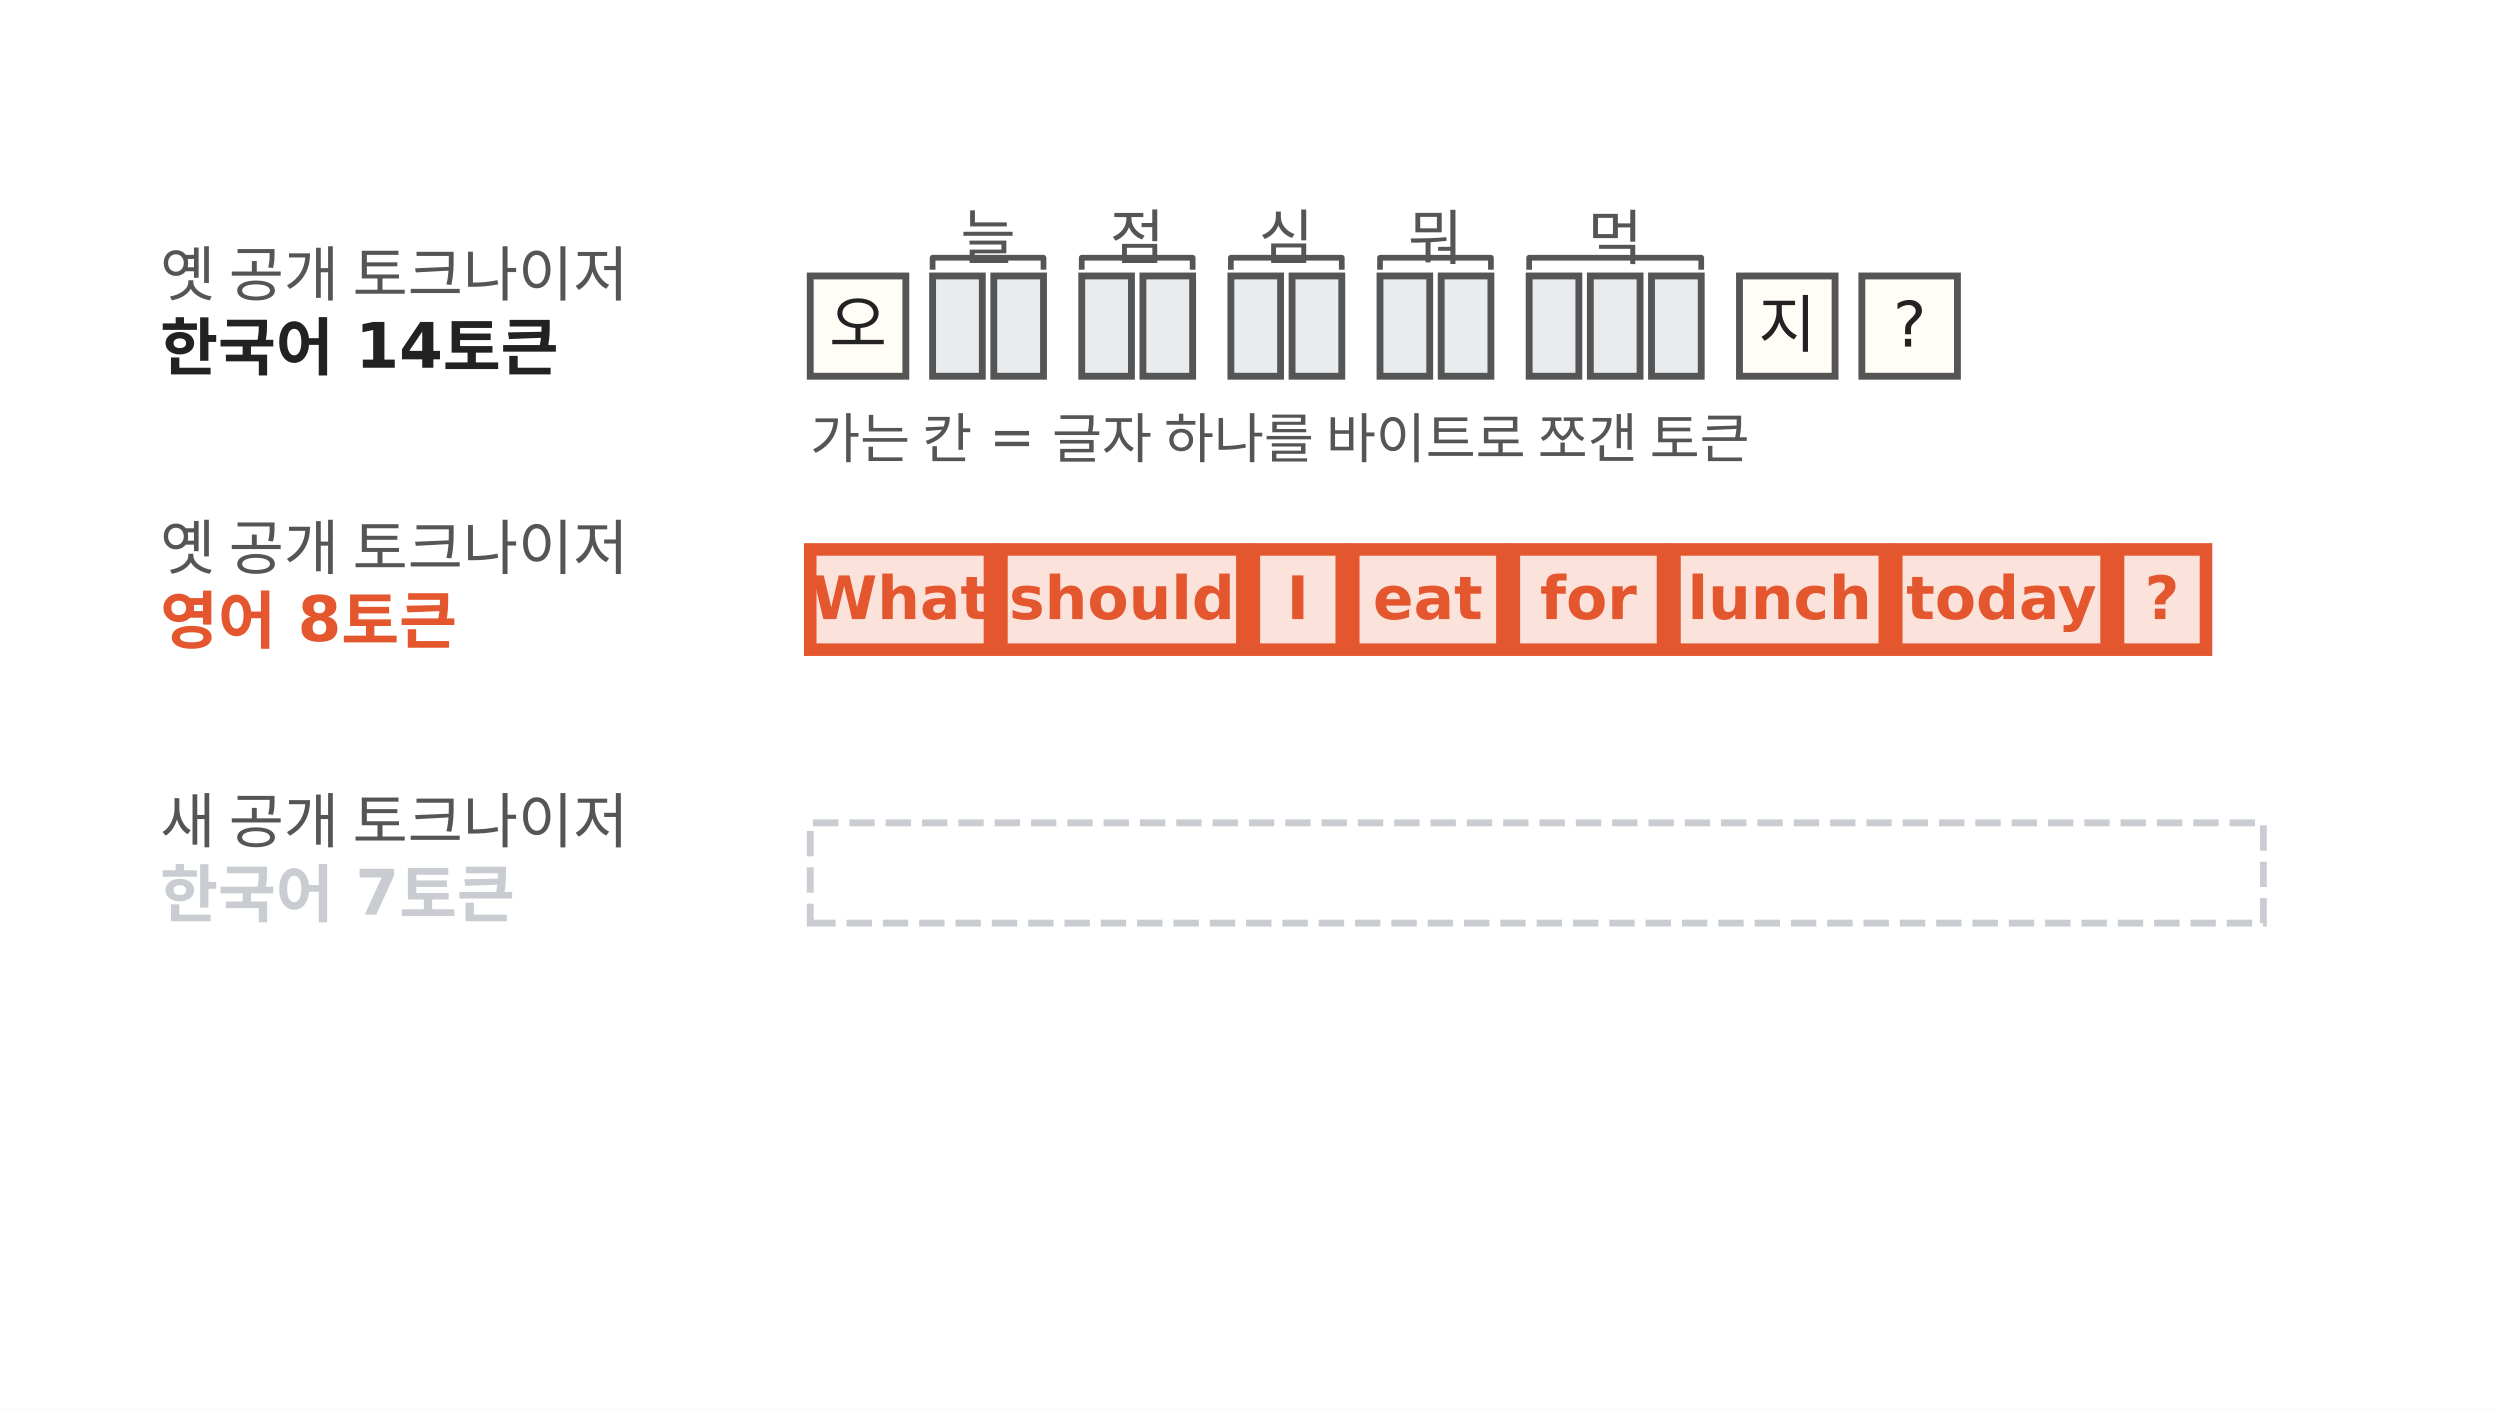
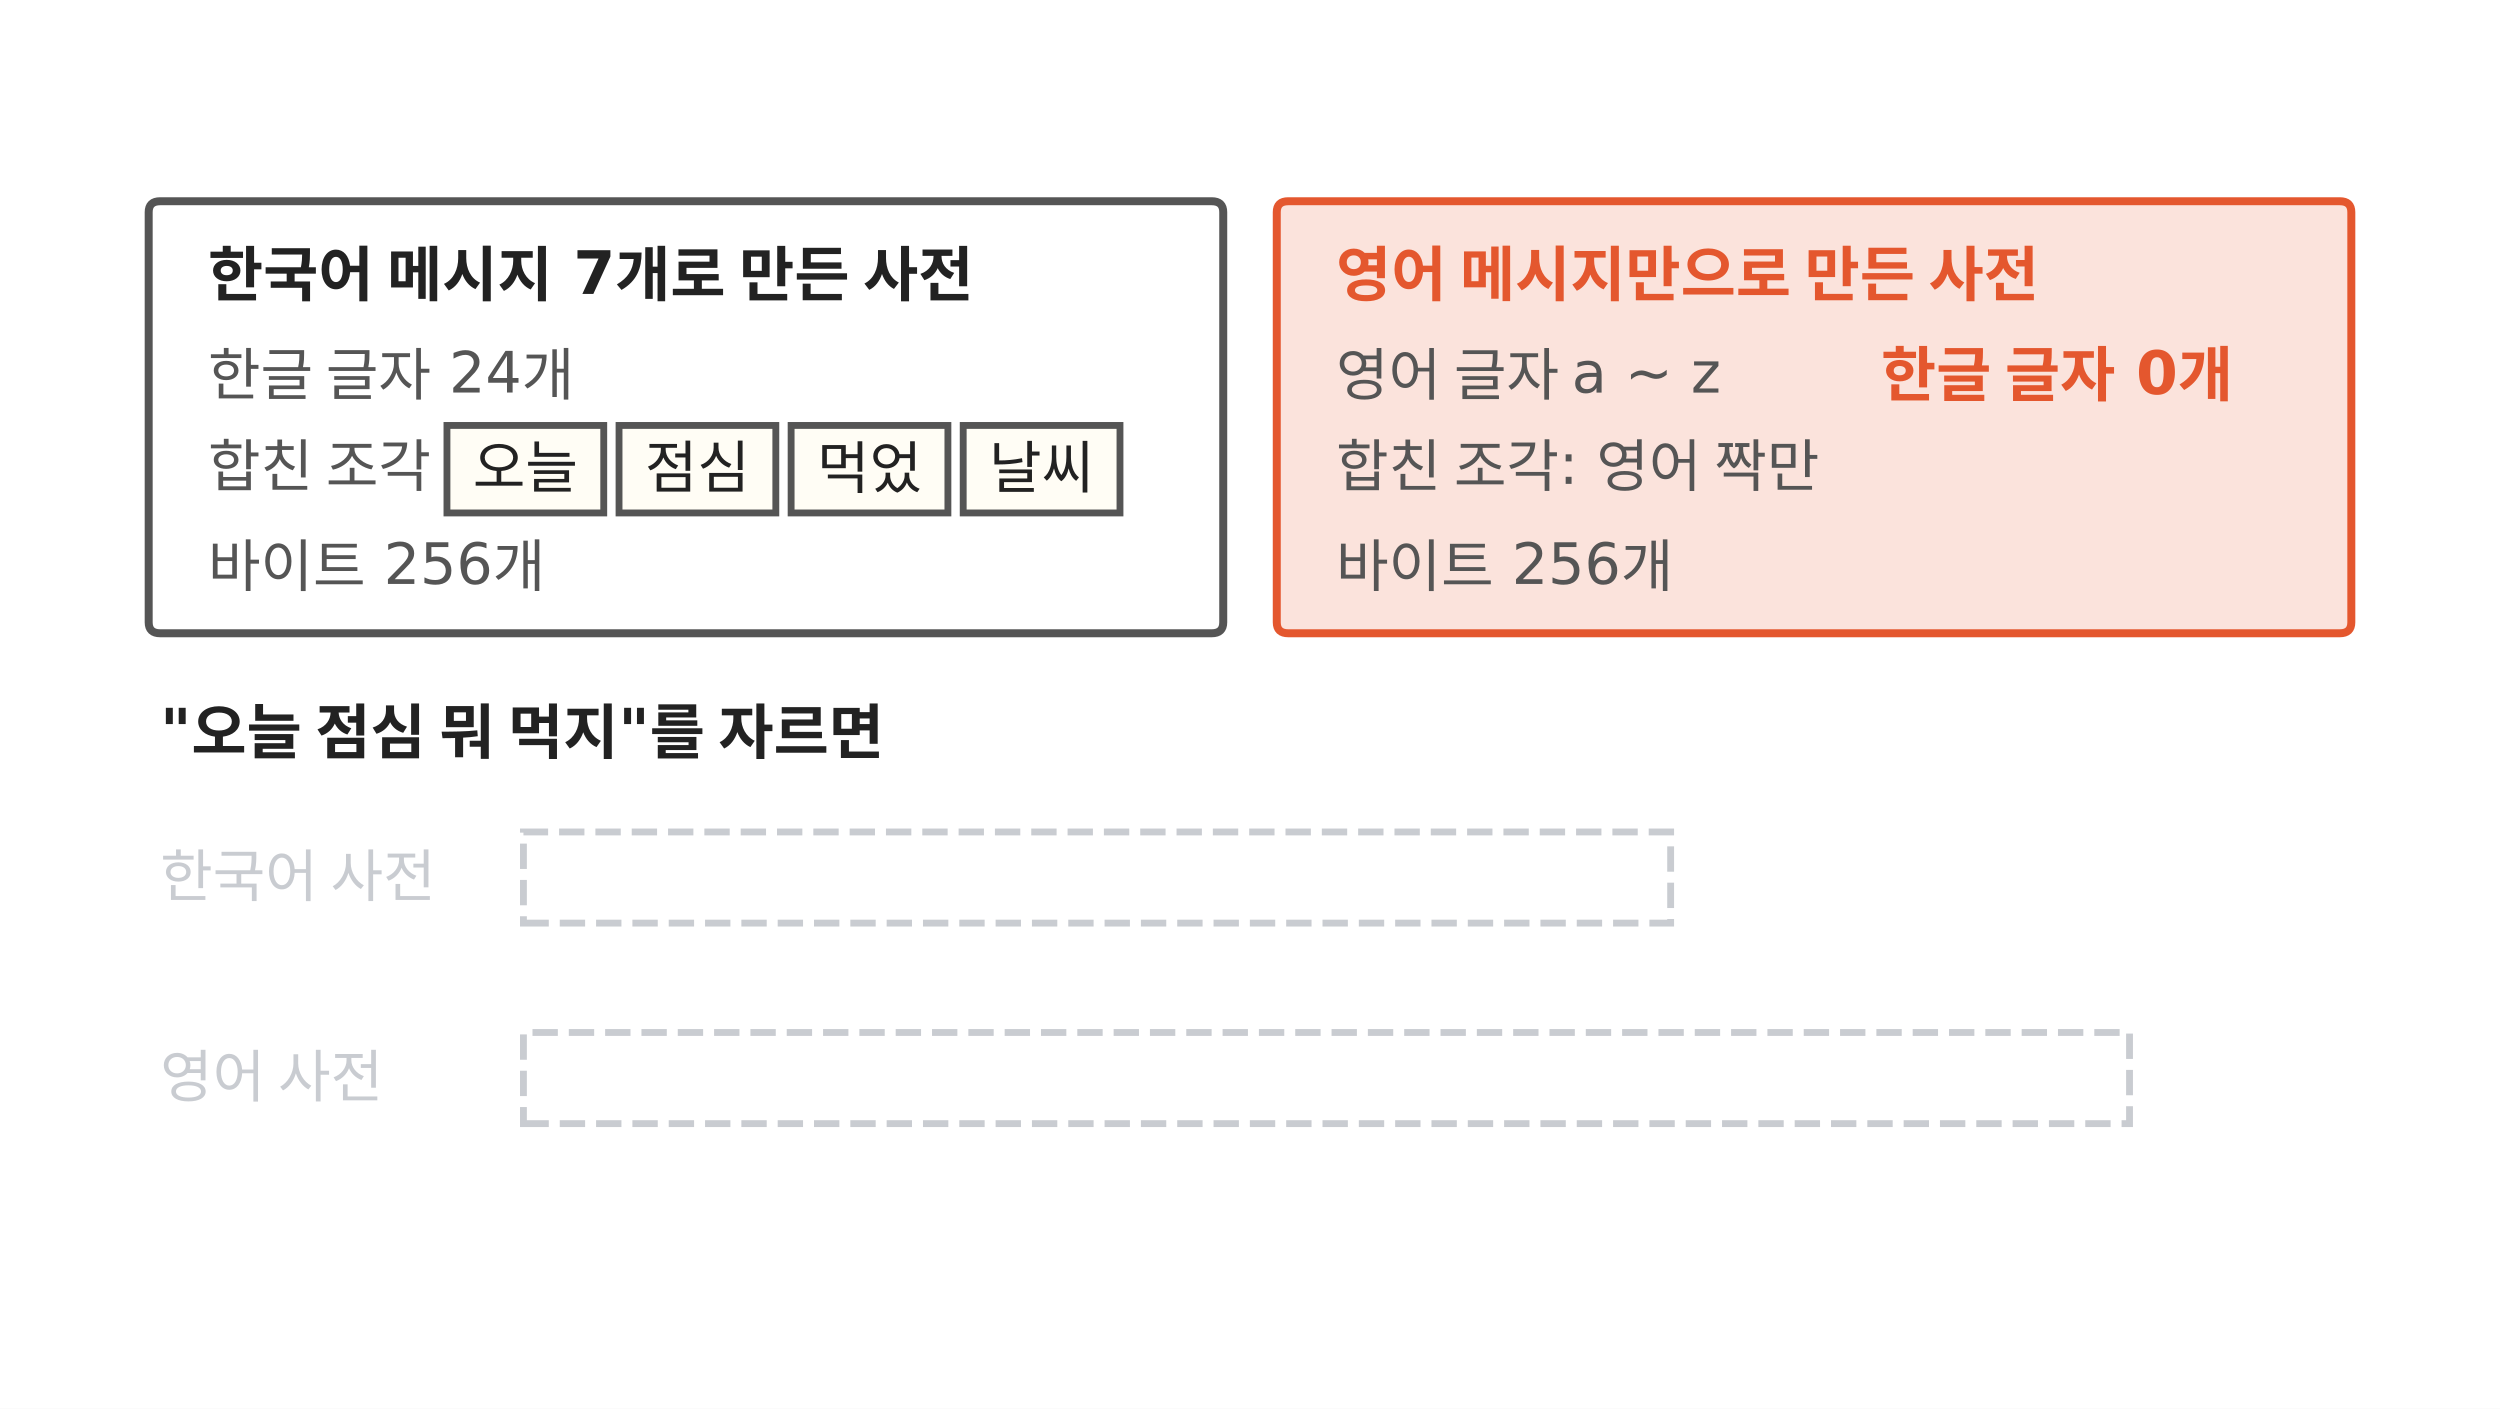
<svg xmlns="http://www.w3.org/2000/svg" width="437.76pt" height="246.672pt" viewBox="0 0 437.76 246.672" version="1.1">
  <defs>
    <style type="text/css">*{stroke-linejoin: round; stroke-linecap: butt}</style>
  </defs>
  <g id="figure_1">
    <g id="patch_1">
      <path d="M 0 246.672  L 437.76 246.672  L 437.76 0  L 0 0  z " style="fill: #ffffff" />
    </g>
    <g id="axes_1">
      <g id="patch_2">
-         <path d="M 18 228.672  L 419.76 228.672  L 419.76 18  L 18 18  L 18 228.672  z " clip-path="url(#pa344bc6db6)" style="fill: none" />
+         <path d="M 18 228.672  L 419.76 228.672  L 419.76 18  L 18 18  L 18 228.672  z " clip-path="url(#pc41a32b419)" style="fill: none" />
      </g>
      <g id="patch_3">
-         <path d="M 141.876 65.88  L 158.616 65.88  L 158.616 48.324  L 141.876 48.324  z " clip-path="url(#pa344bc6db6)" style="fill: #fffdf5; stroke: #555555; stroke-width: 1.2; stroke-linejoin: miter" />
+         <path d="M 28.044 110.887  L 212.184 110.887  Q 214.193 110.887 214.193 108.972  L 214.193 37.152  Q 214.193 35.237 212.184 35.237  L 28.044 35.237  Q 26.035 35.237 26.035 37.152  L 26.035 108.972  Q 26.035 110.887 28.044 110.887  z " clip-path="url(#pc41a32b419)" style="fill: #ffffff; stroke: #555555; stroke-width: 1.4; stroke-linejoin: miter" />
      </g>
      <g id="patch_4">
-         <path d="M 163.303 65.88  L 172.008 65.88  L 172.008 48.324  L 163.303 48.324  z " clip-path="url(#pa344bc6db6)" style="fill: #e9ecef; stroke: #555555; stroke-width: 1.2; stroke-linejoin: miter" />
+         <path d="M 78.264 89.82  L 105.718 89.82  L 105.718 74.498  L 78.264 74.498  z " clip-path="url(#pc41a32b419)" style="fill: #fffdf5; stroke: #555555; stroke-width: 1.2; stroke-linejoin: miter" />
      </g>
      <g id="patch_5">
-         <path d="M 174.017 65.88  L 182.722 65.88  L 182.722 48.324  L 174.017 48.324  z " clip-path="url(#pa344bc6db6)" style="fill: #e9ecef; stroke: #555555; stroke-width: 1.2; stroke-linejoin: miter" />
+         <path d="M 108.396 89.82  L 135.85 89.82  L 135.85 74.498  L 108.396 74.498  z " clip-path="url(#pc41a32b419)" style="fill: #fffdf5; stroke: #555555; stroke-width: 1.2; stroke-linejoin: miter" />
      </g>
      <g id="patch_6">
-         <path d="M 189.418 65.88  L 198.122 65.88  L 198.122 48.324  L 189.418 48.324  z " clip-path="url(#pa344bc6db6)" style="fill: #e9ecef; stroke: #555555; stroke-width: 1.2; stroke-linejoin: miter" />
+         <path d="M 138.528 89.82  L 165.982 89.82  L 165.982 74.498  L 138.528 74.498  z " clip-path="url(#pc41a32b419)" style="fill: #fffdf5; stroke: #555555; stroke-width: 1.2; stroke-linejoin: miter" />
      </g>
      <g id="patch_7">
-         <path d="M 200.131 65.88  L 208.836 65.88  L 208.836 48.324  L 200.131 48.324  z " clip-path="url(#pa344bc6db6)" style="fill: #e9ecef; stroke: #555555; stroke-width: 1.2; stroke-linejoin: miter" />
+         <path d="M 168.66 89.82  L 196.114 89.82  L 196.114 74.498  L 168.66 74.498  z " clip-path="url(#pc41a32b419)" style="fill: #fffdf5; stroke: #555555; stroke-width: 1.2; stroke-linejoin: miter" />
      </g>
      <g id="patch_8">
-         <path d="M 215.532 65.88  L 224.237 65.88  L 224.237 48.324  L 215.532 48.324  z " clip-path="url(#pa344bc6db6)" style="fill: #e9ecef; stroke: #555555; stroke-width: 1.2; stroke-linejoin: miter" />
+         <path d="M 225.576 110.887  L 409.716 110.887  Q 411.725 110.887 411.725 108.972  L 411.725 37.152  Q 411.725 35.237 409.716 35.237  L 225.576 35.237  Q 223.567 35.237 223.567 37.152  L 223.567 108.972  Q 223.567 110.887 225.576 110.887  z " clip-path="url(#pc41a32b419)" style="fill: #fbe3dc; stroke: #e4572e; stroke-width: 1.4; stroke-linejoin: miter" />
      </g>
      <g id="patch_9">
-         <path d="M 226.246 65.88  L 234.95 65.88  L 234.95 48.324  L 226.246 48.324  z " clip-path="url(#pa344bc6db6)" style="fill: #e9ecef; stroke: #555555; stroke-width: 1.2; stroke-linejoin: miter" />
+         <path d="M 91.656 161.64  L 292.536 161.64  L 292.536 145.68  L 91.656 145.68  z " clip-path="url(#pc41a32b419)" style="fill: #ffffff; stroke-dasharray: 4.44,1.92; stroke-dashoffset: 0; stroke: #c9ccd1; stroke-width: 1.2; stroke-linejoin: miter" />
      </g>
      <g id="patch_10">
-         <path d="M 241.646 65.88  L 250.351 65.88  L 250.351 48.324  L 241.646 48.324  z " clip-path="url(#pa344bc6db6)" style="fill: #e9ecef; stroke: #555555; stroke-width: 1.2; stroke-linejoin: miter" />
-       </g>
-       <g id="patch_11">
-         <path d="M 252.36 65.88  L 261.065 65.88  L 261.065 48.324  L 252.36 48.324  z " clip-path="url(#pa344bc6db6)" style="fill: #e9ecef; stroke: #555555; stroke-width: 1.2; stroke-linejoin: miter" />
-       </g>
-       <g id="patch_12">
-         <path d="M 267.761 65.88  L 276.466 65.88  L 276.466 48.324  L 267.761 48.324  z " clip-path="url(#pa344bc6db6)" style="fill: #e9ecef; stroke: #555555; stroke-width: 1.2; stroke-linejoin: miter" />
-       </g>
-       <g id="patch_13">
-         <path d="M 278.474 65.88  L 287.179 65.88  L 287.179 48.324  L 278.474 48.324  z " clip-path="url(#pa344bc6db6)" style="fill: #e9ecef; stroke: #555555; stroke-width: 1.2; stroke-linejoin: miter" />
-       </g>
-       <g id="patch_14">
-         <path d="M 289.188 65.88  L 297.893 65.88  L 297.893 48.324  L 289.188 48.324  z " clip-path="url(#pa344bc6db6)" style="fill: #e9ecef; stroke: #555555; stroke-width: 1.2; stroke-linejoin: miter" />
-       </g>
-       <g id="patch_15">
-         <path d="M 304.589 65.88  L 321.329 65.88  L 321.329 48.324  L 304.589 48.324  z " clip-path="url(#pa344bc6db6)" style="fill: #fffdf5; stroke: #555555; stroke-width: 1.2; stroke-linejoin: miter" />
-       </g>
-       <g id="patch_16">
-         <path d="M 326.016 65.88  L 342.756 65.88  L 342.756 48.324  L 326.016 48.324  z " clip-path="url(#pa344bc6db6)" style="fill: #fffdf5; stroke: #555555; stroke-width: 1.2; stroke-linejoin: miter" />
-       </g>
-       <g id="patch_17">
-         <path d="M 141.876 113.76  L 173.347 113.76  L 173.347 96.204  L 141.876 96.204  z " clip-path="url(#pa344bc6db6)" style="fill: #fbe3dc; stroke: #e4572e; stroke-width: 2.2; stroke-linejoin: miter" />
-       </g>
-       <g id="patch_18">
-         <path d="M 175.356 113.76  L 217.541 113.76  L 217.541 96.204  L 175.356 96.204  z " clip-path="url(#pa344bc6db6)" style="fill: #fbe3dc; stroke: #e4572e; stroke-width: 2.2; stroke-linejoin: miter" />
-       </g>
-       <g id="patch_19">
-         <path d="M 219.55 113.76  L 234.95 113.76  L 234.95 96.204  L 219.55 96.204  z " clip-path="url(#pa344bc6db6)" style="fill: #fbe3dc; stroke: #e4572e; stroke-width: 2.2; stroke-linejoin: miter" />
-       </g>
-       <g id="patch_20">
-         <path d="M 236.959 113.76  L 263.074 113.76  L 263.074 96.204  L 236.959 96.204  z " clip-path="url(#pa344bc6db6)" style="fill: #fbe3dc; stroke: #e4572e; stroke-width: 2.2; stroke-linejoin: miter" />
-       </g>
-       <g id="patch_21">
-         <path d="M 265.082 113.76  L 291.197 113.76  L 291.197 96.204  L 265.082 96.204  z " clip-path="url(#pa344bc6db6)" style="fill: #fbe3dc; stroke: #e4572e; stroke-width: 2.2; stroke-linejoin: miter" />
-       </g>
-       <g id="patch_22">
-         <path d="M 293.206 113.76  L 330.034 113.76  L 330.034 96.204  L 293.206 96.204  z " clip-path="url(#pa344bc6db6)" style="fill: #fbe3dc; stroke: #e4572e; stroke-width: 2.2; stroke-linejoin: miter" />
-       </g>
-       <g id="patch_23">
-         <path d="M 332.042 113.76  L 368.87 113.76  L 368.87 96.204  L 332.042 96.204  z " clip-path="url(#pa344bc6db6)" style="fill: #fbe3dc; stroke: #e4572e; stroke-width: 2.2; stroke-linejoin: miter" />
-       </g>
-       <g id="patch_24">
-         <path d="M 370.879 113.76  L 386.28 113.76  L 386.28 96.204  L 370.879 96.204  z " clip-path="url(#pa344bc6db6)" style="fill: #fbe3dc; stroke: #e4572e; stroke-width: 2.2; stroke-linejoin: miter" />
-       </g>
-       <g id="patch_25">
-         <path d="M 141.876 161.64  L 396.324 161.64  L 396.324 144.084  L 141.876 144.084  z " clip-path="url(#pa344bc6db6)" style="fill: #ffffff; stroke-dasharray: 4.44,1.92; stroke-dashoffset: 0; stroke: #c9ccd1; stroke-width: 1.2; stroke-linejoin: miter" />
-       </g>
-       <g id="line2d_1">
-         <path d="M 163.303 46.728  L 163.303 45.132  L 182.722 45.132  L 182.722 46.728  " clip-path="url(#pa344bc6db6)" style="fill: none; stroke: #555555; stroke-linecap: square" />
-       </g>
-       <g id="line2d_2">
-         <path d="M 189.418 46.728  L 189.418 45.132  L 208.836 45.132  L 208.836 46.728  " clip-path="url(#pa344bc6db6)" style="fill: none; stroke: #555555; stroke-linecap: square" />
-       </g>
-       <g id="line2d_3">
-         <path d="M 215.532 46.728  L 215.532 45.132  L 234.95 45.132  L 234.95 46.728  " clip-path="url(#pa344bc6db6)" style="fill: none; stroke: #555555; stroke-linecap: square" />
-       </g>
-       <g id="line2d_4">
-         <path d="M 241.646 46.728  L 241.646 45.132  L 261.065 45.132  L 261.065 46.728  " clip-path="url(#pa344bc6db6)" style="fill: none; stroke: #555555; stroke-linecap: square" />
-       </g>
-       <g id="line2d_5">
-         <path d="M 267.761 46.728  L 267.761 45.132  L 297.893 45.132  L 297.893 46.728  " clip-path="url(#pa344bc6db6)" style="fill: none; stroke: #555555; stroke-linecap: square" />
+         <path d="M 91.656 196.752  L 372.888 196.752  L 372.888 180.792  L 91.656 180.792  z " clip-path="url(#pc41a32b419)" style="fill: #ffffff; stroke-dasharray: 4.44,1.92; stroke-dashoffset: 0; stroke: #c9ccd1; stroke-width: 1.2; stroke-linejoin: miter" />
      </g>
      <g id="text_1">
-         <text style="fill: #555555; font: 10.5px 'Apple SD Gothic Neo', 'Noto Sans KR', 'Malgun Gothic', 'DejaVu Sans', 'Bitstream Vera Sans', 'Computer Modern Sans Serif', 'Lucida Grande', 'Verdana', 'Geneva', 'Lucid', 'Arial', 'Helvetica', 'Avant Garde', sans-serif; text-anchor: start" x="28.044" y="51.811" transform="rotate(-0 28.044 51.81115)">옛 공개 토크나이저</text>
+         <text style="fill: #222222; font: 700 10.5px 'Apple SD Gothic Neo', 'Noto Sans KR', 'Malgun Gothic', 'DejaVu Sans', 'Bitstream Vera Sans', 'Computer Modern Sans Serif', 'Lucida Grande', 'Verdana', 'Geneva', 'Lucid', 'Arial', 'Helvetica', 'Avant Garde', sans-serif; text-anchor: start" x="36.414" y="51.832" transform="rotate(-0 36.414 51.83166)">한국어 메시지 7개로 만든 사전</text>
      </g>
      <g id="text_2">
-         <text style="fill: #222222; font: 700 11px 'Apple SD Gothic Neo', 'Noto Sans KR', 'Malgun Gothic', 'DejaVu Sans', 'Bitstream Vera Sans', 'Computer Modern Sans Serif', 'Lucida Grande', 'Verdana', 'Geneva', 'Lucid', 'Arial', 'Helvetica', 'Avant Garde', sans-serif; text-anchor: start" x="28.044" y="64.767" transform="rotate(-0 28.044 64.76669)">한국어 14토큰</text>
+         <text style="fill: #555555; font: 10px 'Apple SD Gothic Neo', 'Noto Sans KR', 'Malgun Gothic', 'DejaVu Sans', 'Bitstream Vera Sans', 'Computer Modern Sans Serif', 'Lucida Grande', 'Verdana', 'Geneva', 'Lucid', 'Arial', 'Helvetica', 'Avant Garde', sans-serif; text-anchor: start" x="36.414" y="69.191" transform="rotate(-0 36.414 69.19094)">한글 글자 24개</text>
      </g>
      <g id="text_3">
-         <text style="fill: #222222; font: 11px 'Apple SD Gothic Neo', 'Noto Sans KR', 'Malgun Gothic', 'DejaVu Sans', 'Bitstream Vera Sans', 'Computer Modern Sans Serif', 'Lucida Grande', 'Verdana', 'Geneva', 'Lucid', 'Arial', 'Helvetica', 'Avant Garde', sans-serif; text-anchor: middle" x="150.246" y="60.688" transform="rotate(-0 150.246 60.68817)">오</text>
+         <text style="fill: #555555; font: 10px 'Apple SD Gothic Neo', 'Noto Sans KR', 'Malgun Gothic', 'DejaVu Sans', 'Bitstream Vera Sans', 'Computer Modern Sans Serif', 'Lucida Grande', 'Verdana', 'Geneva', 'Lucid', 'Arial', 'Helvetica', 'Avant Garde', sans-serif; text-anchor: start" x="36.414" y="85.181" transform="rotate(-0 36.414 85.18063)">합친 조각</text>
      </g>
      <g id="text_4">
-         <text style="fill: #555555; font: 10.5px 'Apple SD Gothic Neo', 'Noto Sans KR', 'Malgun Gothic', 'DejaVu Sans', 'Bitstream Vera Sans', 'Computer Modern Sans Serif', 'Lucida Grande', 'Verdana', 'Geneva', 'Lucid', 'Arial', 'Helvetica', 'Avant Garde', sans-serif; text-anchor: middle" x="173.012" y="45.363" transform="rotate(-0 173.0124 45.36316)">늘</text>
+         <text style="fill: #222222; font: 10px 'Apple SD Gothic Neo', 'Noto Sans KR', 'Malgun Gothic', 'DejaVu Sans', 'Bitstream Vera Sans', 'Computer Modern Sans Serif', 'Lucida Grande', 'Verdana', 'Geneva', 'Lucid', 'Arial', 'Helvetica', 'Avant Garde', sans-serif; text-anchor: middle" x="91.991" y="85.419" transform="rotate(-0 91.9908 85.41936)">오늘</text>
      </g>
      <g id="text_5">
-         <text style="fill: #555555; font: 10.5px 'Apple SD Gothic Neo', 'Noto Sans KR', 'Malgun Gothic', 'DejaVu Sans', 'Bitstream Vera Sans', 'Computer Modern Sans Serif', 'Lucida Grande', 'Verdana', 'Geneva', 'Lucid', 'Arial', 'Helvetica', 'Avant Garde', sans-serif; text-anchor: middle" x="199.127" y="45.363" transform="rotate(-0 199.1268 45.36316)">점</text>
+         <text style="fill: #222222; font: 10px 'Apple SD Gothic Neo', 'Noto Sans KR', 'Malgun Gothic', 'DejaVu Sans', 'Bitstream Vera Sans', 'Computer Modern Sans Serif', 'Lucida Grande', 'Verdana', 'Geneva', 'Lucid', 'Arial', 'Helvetica', 'Avant Garde', sans-serif; text-anchor: middle" x="122.123" y="85.419" transform="rotate(-0 122.1228 85.41936)">점심</text>
      </g>
      <g id="text_6">
-         <text style="fill: #555555; font: 10.5px 'Apple SD Gothic Neo', 'Noto Sans KR', 'Malgun Gothic', 'DejaVu Sans', 'Bitstream Vera Sans', 'Computer Modern Sans Serif', 'Lucida Grande', 'Verdana', 'Geneva', 'Lucid', 'Arial', 'Helvetica', 'Avant Garde', sans-serif; text-anchor: middle" x="225.241" y="45.363" transform="rotate(-0 225.2412 45.36316)">심</text>
+         <text style="fill: #222222; font: 10px 'Apple SD Gothic Neo', 'Noto Sans KR', 'Malgun Gothic', 'DejaVu Sans', 'Bitstream Vera Sans', 'Computer Modern Sans Serif', 'Lucida Grande', 'Verdana', 'Geneva', 'Lucid', 'Arial', 'Helvetica', 'Avant Garde', sans-serif; text-anchor: middle" x="152.255" y="85.535" transform="rotate(-0 152.2548 85.53498)">먹었</text>
      </g>
      <g id="text_7">
-         <text style="fill: #555555; font: 10.5px 'Apple SD Gothic Neo', 'Noto Sans KR', 'Malgun Gothic', 'DejaVu Sans', 'Bitstream Vera Sans', 'Computer Modern Sans Serif', 'Lucida Grande', 'Verdana', 'Geneva', 'Lucid', 'Arial', 'Helvetica', 'Avant Garde', sans-serif; text-anchor: middle" x="251.356" y="45.416" transform="rotate(-0 251.3556 45.41648)">뭐</text>
+         <text style="fill: #222222; font: 10px 'Apple SD Gothic Neo', 'Noto Sans KR', 'Malgun Gothic', 'DejaVu Sans', 'Bitstream Vera Sans', 'Computer Modern Sans Serif', 'Lucida Grande', 'Verdana', 'Geneva', 'Lucid', 'Arial', 'Helvetica', 'Avant Garde', sans-serif; text-anchor: middle" x="182.387" y="85.47" transform="rotate(-0 182.3868 85.47014)">날씨</text>
      </g>
      <g id="text_8">
-         <text style="fill: #555555; font: 10.5px 'Apple SD Gothic Neo', 'Noto Sans KR', 'Malgun Gothic', 'DejaVu Sans', 'Bitstream Vera Sans', 'Computer Modern Sans Serif', 'Lucida Grande', 'Verdana', 'Geneva', 'Lucid', 'Arial', 'Helvetica', 'Avant Garde', sans-serif; text-anchor: middle" x="282.827" y="45.416" transform="rotate(-0 282.8268 45.41648)">먹</text>
+         <text style="fill: #555555; font: 10px 'Apple SD Gothic Neo', 'Noto Sans KR', 'Malgun Gothic', 'DejaVu Sans', 'Bitstream Vera Sans', 'Computer Modern Sans Serif', 'Lucida Grande', 'Verdana', 'Geneva', 'Lucid', 'Arial', 'Helvetica', 'Avant Garde', sans-serif; text-anchor: start" x="36.414" y="102.707" transform="rotate(-0 36.414 102.7069)">바이트 256개</text>
      </g>
      <g id="text_9">
-         <text style="fill: #222222; font: 11px 'Apple SD Gothic Neo', 'Noto Sans KR', 'Malgun Gothic', 'DejaVu Sans', 'Bitstream Vera Sans', 'Computer Modern Sans Serif', 'Lucida Grande', 'Verdana', 'Geneva', 'Lucid', 'Arial', 'Helvetica', 'Avant Garde', sans-serif; text-anchor: middle" x="312.959" y="60.744" transform="rotate(-0 312.9588 60.74403)">지</text>
+         <text style="fill: #e4572e; font: 700 10.5px 'Apple SD Gothic Neo', 'Noto Sans KR', 'Malgun Gothic', 'DejaVu Sans', 'Bitstream Vera Sans', 'Computer Modern Sans Serif', 'Lucida Grande', 'Verdana', 'Geneva', 'Lucid', 'Arial', 'Helvetica', 'Avant Garde', sans-serif; text-anchor: start" x="233.946" y="51.811" transform="rotate(-0 233.946 51.81115)">영어 메시지만으로 만든 사전</text>
      </g>
      <g id="text_10">
-         <text style="fill: #222222; font: 11px 'Apple SD Gothic Neo', 'Noto Sans KR', 'Malgun Gothic', 'DejaVu Sans', 'Bitstream Vera Sans', 'Computer Modern Sans Serif', 'Lucida Grande', 'Verdana', 'Geneva', 'Lucid', 'Arial', 'Helvetica', 'Avant Garde', sans-serif; text-anchor: middle" x="334.386" y="60.688" transform="rotate(-0 334.386 60.68817)">?</text>
+         <text style="fill: #555555; font: 10px 'Apple SD Gothic Neo', 'Noto Sans KR', 'Malgun Gothic', 'DejaVu Sans', 'Bitstream Vera Sans', 'Computer Modern Sans Serif', 'Lucida Grande', 'Verdana', 'Geneva', 'Lucid', 'Arial', 'Helvetica', 'Avant Garde', sans-serif; text-anchor: start" x="233.946" y="69.201" transform="rotate(-0 233.946 69.20109)">영어 글자 a ~ z</text>
      </g>
      <g id="text_11">
-         <text style="fill: #555555; font: 9.5px 'Apple SD Gothic Neo', 'Noto Sans KR', 'Malgun Gothic', 'DejaVu Sans', 'Bitstream Vera Sans', 'Computer Modern Sans Serif', 'Lucida Grande', 'Verdana', 'Geneva', 'Lucid', 'Arial', 'Helvetica', 'Avant Garde', sans-serif; text-anchor: start" x="141.876" y="80.197" transform="rotate(-0 141.876 80.19739)">가는 칸 = 글자 하나를 바이트로 쪼갠 토큰</text>
+         <text style="fill: #555555; font: 10px 'Apple SD Gothic Neo', 'Noto Sans KR', 'Malgun Gothic', 'DejaVu Sans', 'Bitstream Vera Sans', 'Computer Modern Sans Serif', 'Lucida Grande', 'Verdana', 'Geneva', 'Lucid', 'Arial', 'Helvetica', 'Avant Garde', sans-serif; text-anchor: start" x="233.946" y="85.181" transform="rotate(-0 233.946 85.18063)">합친 조각: 영어 짝만</text>
      </g>
      <g id="text_12">
-         <text style="fill: #555555; font: 10.5px 'Apple SD Gothic Neo', 'Noto Sans KR', 'Malgun Gothic', 'DejaVu Sans', 'Bitstream Vera Sans', 'Computer Modern Sans Serif', 'Lucida Grande', 'Verdana', 'Geneva', 'Lucid', 'Arial', 'Helvetica', 'Avant Garde', sans-serif; text-anchor: start" x="28.044" y="99.691" transform="rotate(-0 28.044 99.69115)">옛 공개 토크나이저</text>
+         <text style="fill: #555555; font: 10px 'Apple SD Gothic Neo', 'Noto Sans KR', 'Malgun Gothic', 'DejaVu Sans', 'Bitstream Vera Sans', 'Computer Modern Sans Serif', 'Lucida Grande', 'Verdana', 'Geneva', 'Lucid', 'Arial', 'Helvetica', 'Avant Garde', sans-serif; text-anchor: start" x="233.946" y="102.707" transform="rotate(-0 233.946 102.7069)">바이트 256개</text>
      </g>
      <g id="text_13">
-         <text style="fill: #e4572e; font: 700 11px 'Apple SD Gothic Neo', 'Noto Sans KR', 'Malgun Gothic', 'DejaVu Sans', 'Bitstream Vera Sans', 'Computer Modern Sans Serif', 'Lucida Grande', 'Verdana', 'Geneva', 'Lucid', 'Arial', 'Helvetica', 'Avant Garde', sans-serif; text-anchor: start" x="28.044" y="112.625" transform="rotate(-0 28.044 112.6252)">영어 8토큰</text>
+         <text style="fill: #e4572e; font: 700 10.5px 'Apple SD Gothic Neo', 'Noto Sans KR', 'Malgun Gothic', 'DejaVu Sans', 'Bitstream Vera Sans', 'Computer Modern Sans Serif', 'Lucida Grande', 'Verdana', 'Geneva', 'Lucid', 'Arial', 'Helvetica', 'Avant Garde', sans-serif; text-anchor: start" x="329.364" y="69.356" transform="rotate(-0 329.364 69.35648)">한글 글자 0개</text>
      </g>
      <g id="text_14">
-         <text style="fill: #e4572e; font: 700 10.5px 'Apple SD Gothic Neo', 'Noto Sans KR', 'Malgun Gothic', 'DejaVu Sans', 'Bitstream Vera Sans', 'Computer Modern Sans Serif', 'Lucida Grande', 'Verdana', 'Geneva', 'Lucid', 'Arial', 'Helvetica', 'Avant Garde', sans-serif; text-anchor: middle" x="157.612" y="108.405" transform="rotate(-0 157.6116 108.4052)">What</text>
+         <text style="fill: #222222; font: 700 10.5px 'Apple SD Gothic Neo', 'Noto Sans KR', 'Malgun Gothic', 'DejaVu Sans', 'Bitstream Vera Sans', 'Computer Modern Sans Serif', 'Lucida Grande', 'Verdana', 'Geneva', 'Lucid', 'Arial', 'Helvetica', 'Avant Garde', sans-serif; text-anchor: start" x="28.044" y="131.6" transform="rotate(-0 28.044 131.6005)">"오늘 점심 뭐 먹지"를 자르면</text>
      </g>
      <g id="text_15">
-         <text style="fill: #e4572e; font: 700 10.5px 'Apple SD Gothic Neo', 'Noto Sans KR', 'Malgun Gothic', 'DejaVu Sans', 'Bitstream Vera Sans', 'Computer Modern Sans Serif', 'Lucida Grande', 'Verdana', 'Geneva', 'Lucid', 'Arial', 'Helvetica', 'Avant Garde', sans-serif; text-anchor: middle" x="196.448" y="108.405" transform="rotate(-0 196.4484 108.4052)">should</text>
+         <text style="fill: #c9ccd1; font: 10px 'Apple SD Gothic Neo', 'Noto Sans KR', 'Malgun Gothic', 'DejaVu Sans', 'Bitstream Vera Sans', 'Computer Modern Sans Serif', 'Lucida Grande', 'Verdana', 'Geneva', 'Lucid', 'Arial', 'Helvetica', 'Avant Garde', sans-serif; text-anchor: start" x="28.044" y="157.001" transform="rotate(-0 28.044 157.0006)">한국어 사전</text>
      </g>
      <g id="text_16">
-         <text style="fill: #e4572e; font: 700 10.5px 'Apple SD Gothic Neo', 'Noto Sans KR', 'Malgun Gothic', 'DejaVu Sans', 'Bitstream Vera Sans', 'Computer Modern Sans Serif', 'Lucida Grande', 'Verdana', 'Geneva', 'Lucid', 'Arial', 'Helvetica', 'Avant Garde', sans-serif; text-anchor: middle" x="227.25" y="108.405" transform="rotate(-0 227.25 108.4052)">I</text>
-       </g>
-       <g id="text_17">
-         <text style="fill: #e4572e; font: 700 10.5px 'Apple SD Gothic Neo', 'Noto Sans KR', 'Malgun Gothic', 'DejaVu Sans', 'Bitstream Vera Sans', 'Computer Modern Sans Serif', 'Lucida Grande', 'Verdana', 'Geneva', 'Lucid', 'Arial', 'Helvetica', 'Avant Garde', sans-serif; text-anchor: middle" x="250.016" y="108.405" transform="rotate(-0 250.0164 108.4052)">eat</text>
-       </g>
-       <g id="text_18">
-         <text style="fill: #e4572e; font: 700 10.5px 'Apple SD Gothic Neo', 'Noto Sans KR', 'Malgun Gothic', 'DejaVu Sans', 'Bitstream Vera Sans', 'Computer Modern Sans Serif', 'Lucida Grande', 'Verdana', 'Geneva', 'Lucid', 'Arial', 'Helvetica', 'Avant Garde', sans-serif; text-anchor: middle" x="278.14" y="108.405" transform="rotate(-0 278.1396 108.4052)">for</text>
-       </g>
-       <g id="text_19">
-         <text style="fill: #e4572e; font: 700 10.5px 'Apple SD Gothic Neo', 'Noto Sans KR', 'Malgun Gothic', 'DejaVu Sans', 'Bitstream Vera Sans', 'Computer Modern Sans Serif', 'Lucida Grande', 'Verdana', 'Geneva', 'Lucid', 'Arial', 'Helvetica', 'Avant Garde', sans-serif; text-anchor: middle" x="311.62" y="108.405" transform="rotate(-0 311.6196 108.4052)">lunch</text>
-       </g>
-       <g id="text_20">
-         <text style="fill: #e4572e; font: 700 10.5px 'Apple SD Gothic Neo', 'Noto Sans KR', 'Malgun Gothic', 'DejaVu Sans', 'Bitstream Vera Sans', 'Computer Modern Sans Serif', 'Lucida Grande', 'Verdana', 'Geneva', 'Lucid', 'Arial', 'Helvetica', 'Avant Garde', sans-serif; text-anchor: middle" x="350.456" y="108.399" transform="rotate(-0 350.4564 108.3994)">today</text>
-       </g>
-       <g id="text_21">
-         <text style="fill: #e4572e; font: 700 10.5px 'Apple SD Gothic Neo', 'Noto Sans KR', 'Malgun Gothic', 'DejaVu Sans', 'Bitstream Vera Sans', 'Computer Modern Sans Serif', 'Lucida Grande', 'Verdana', 'Geneva', 'Lucid', 'Arial', 'Helvetica', 'Avant Garde', sans-serif; text-anchor: middle" x="378.58" y="108.405" transform="rotate(-0 378.5796 108.4052)">?</text>
-       </g>
-       <g id="text_22">
-         <text style="fill: #555555; font: 10.5px 'Apple SD Gothic Neo', 'Noto Sans KR', 'Malgun Gothic', 'DejaVu Sans', 'Bitstream Vera Sans', 'Computer Modern Sans Serif', 'Lucida Grande', 'Verdana', 'Geneva', 'Lucid', 'Arial', 'Helvetica', 'Avant Garde', sans-serif; text-anchor: start" x="28.044" y="147.56" transform="rotate(-0 28.044 147.5605)">새 공개 토크나이저</text>
-       </g>
-       <g id="text_23">
-         <text style="fill: #c9ccd1; font: 700 11px 'Apple SD Gothic Neo', 'Noto Sans KR', 'Malgun Gothic', 'DejaVu Sans', 'Bitstream Vera Sans', 'Computer Modern Sans Serif', 'Lucida Grande', 'Verdana', 'Geneva', 'Lucid', 'Arial', 'Helvetica', 'Avant Garde', sans-serif; text-anchor: start" x="28.044" y="160.527" transform="rotate(-0 28.044 160.5267)">한국어 7토큰</text>
+         <text style="fill: #c9ccd1; font: 10px 'Apple SD Gothic Neo', 'Noto Sans KR', 'Malgun Gothic', 'DejaVu Sans', 'Bitstream Vera Sans', 'Computer Modern Sans Serif', 'Lucida Grande', 'Verdana', 'Geneva', 'Lucid', 'Arial', 'Helvetica', 'Avant Garde', sans-serif; text-anchor: start" x="28.044" y="192.093" transform="rotate(-0 28.044 192.0931)">영어 사전</text>
      </g>
    </g>
  </g>
  <defs>
-     <clipPath id="pa344bc6db6">
+     <clipPath id="pc41a32b419">
      <rect x="18" y="18" width="401.76" height="210.672" />
    </clipPath>
  </defs>
</svg>
